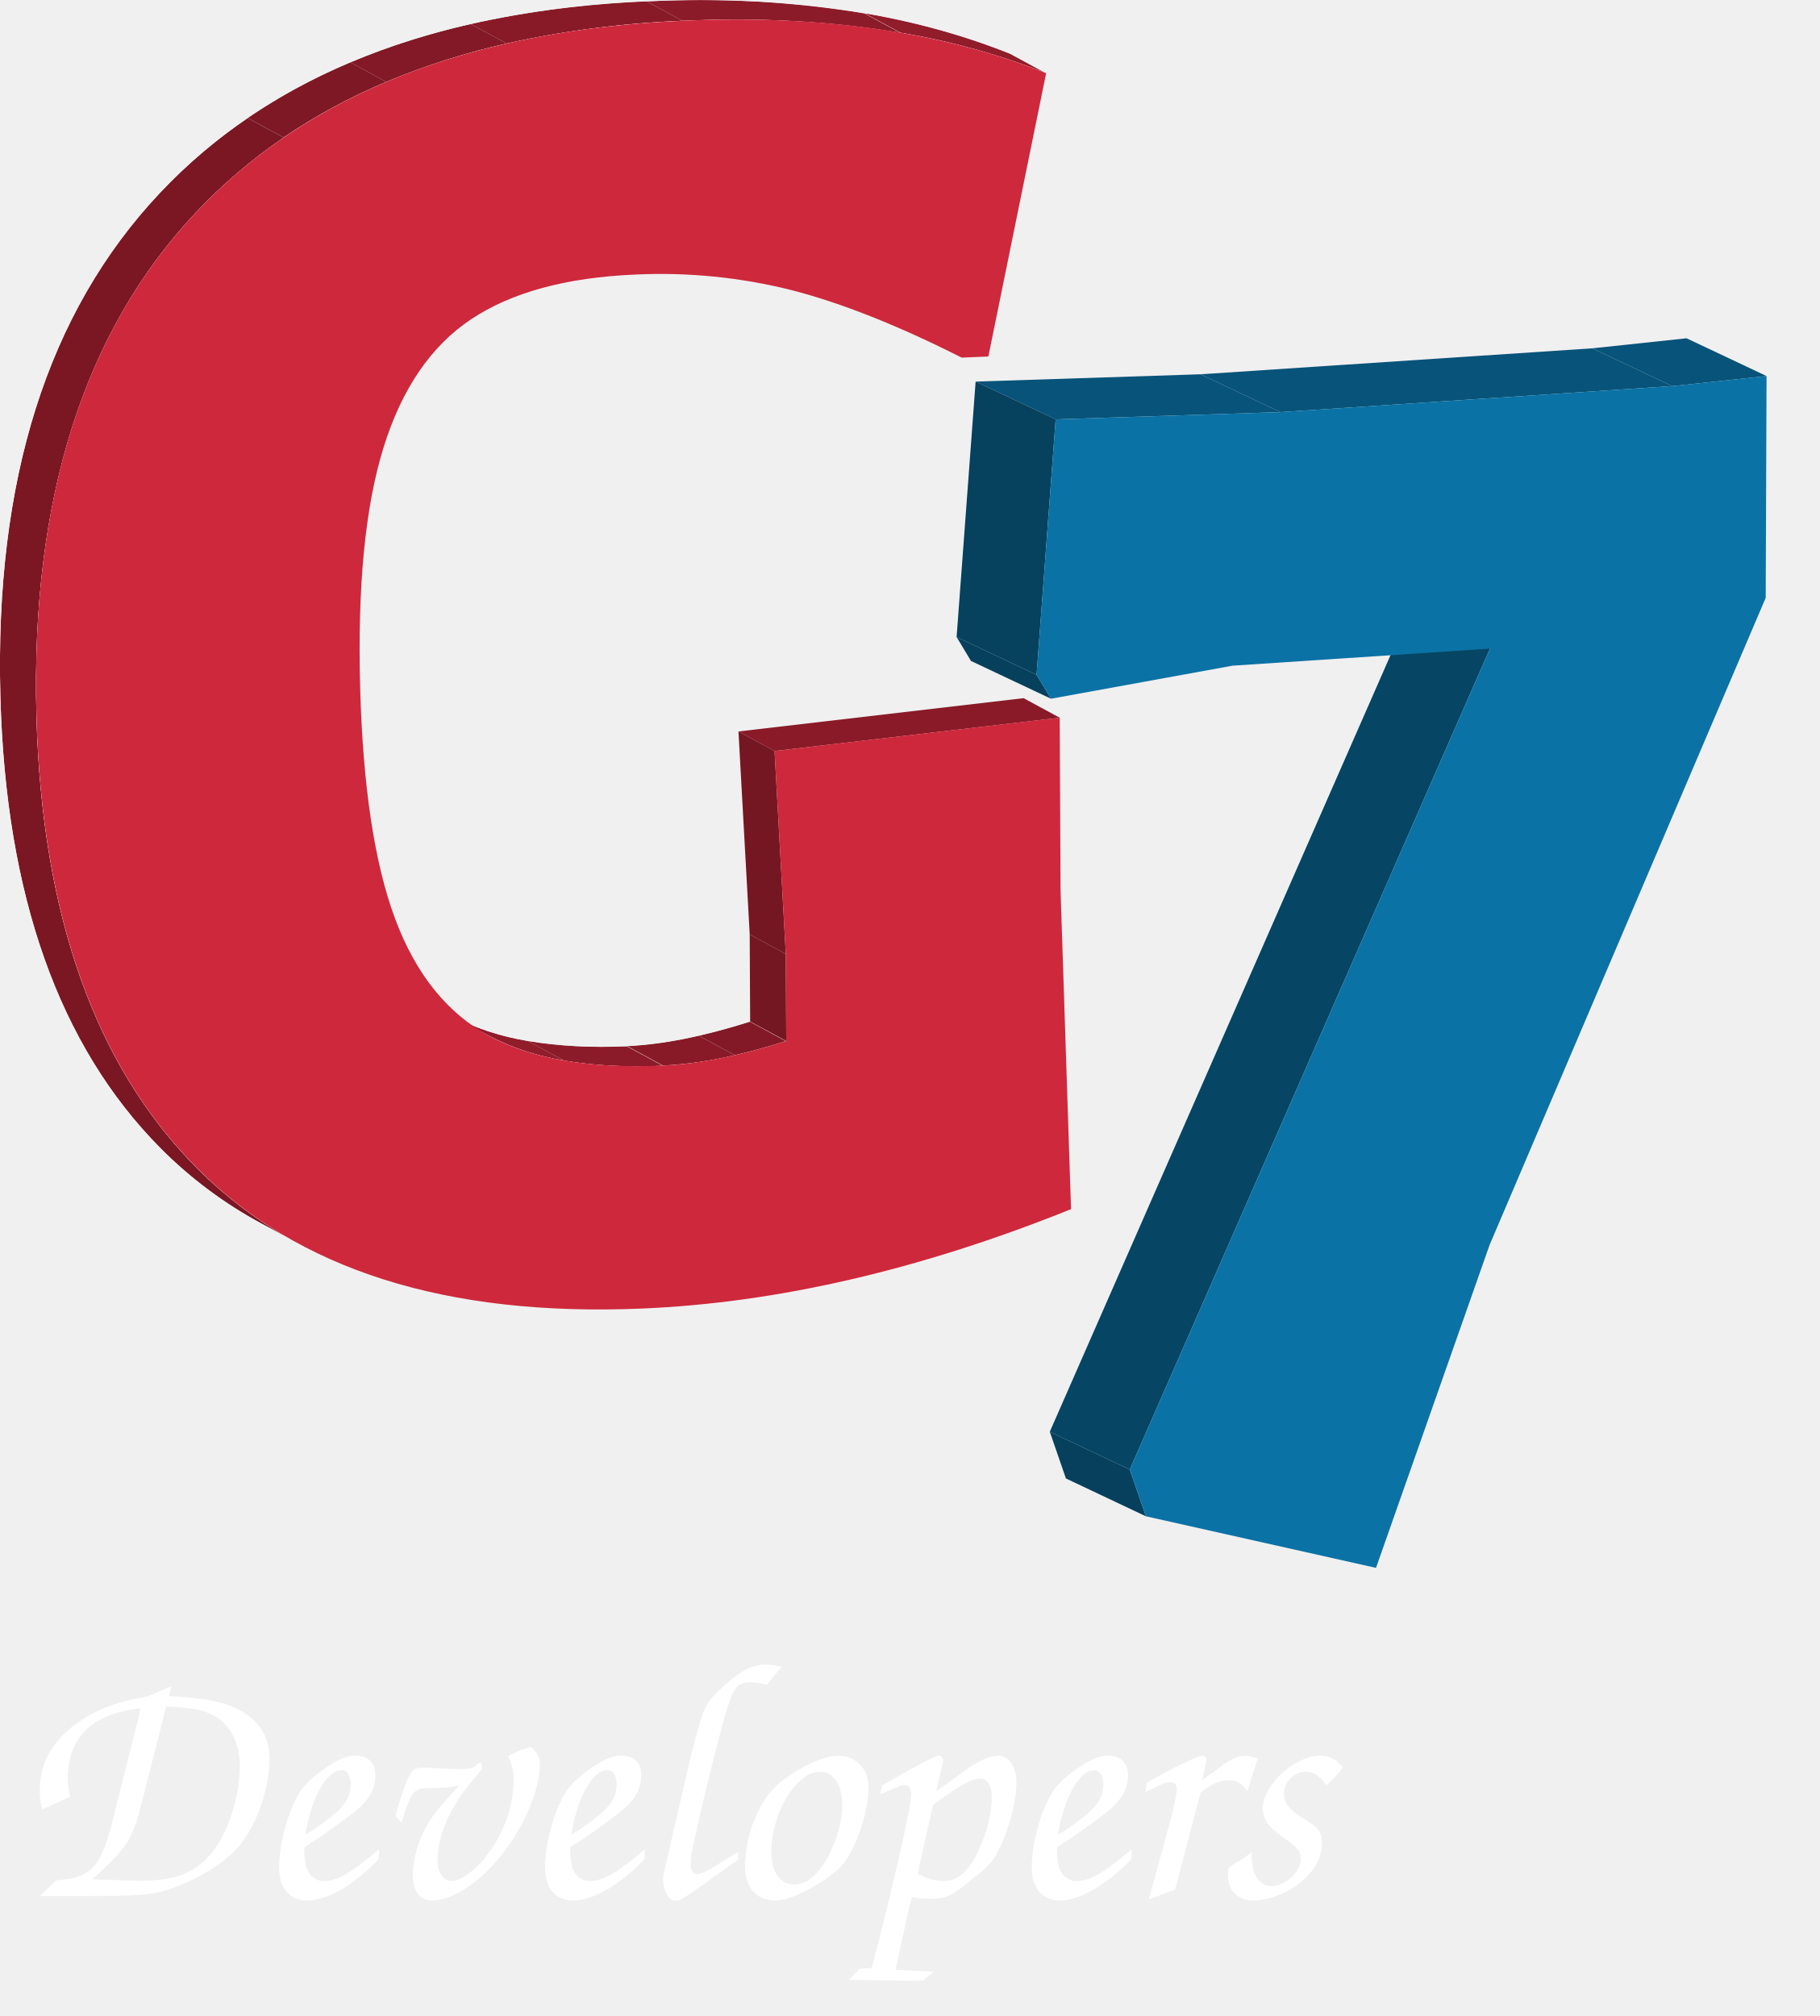
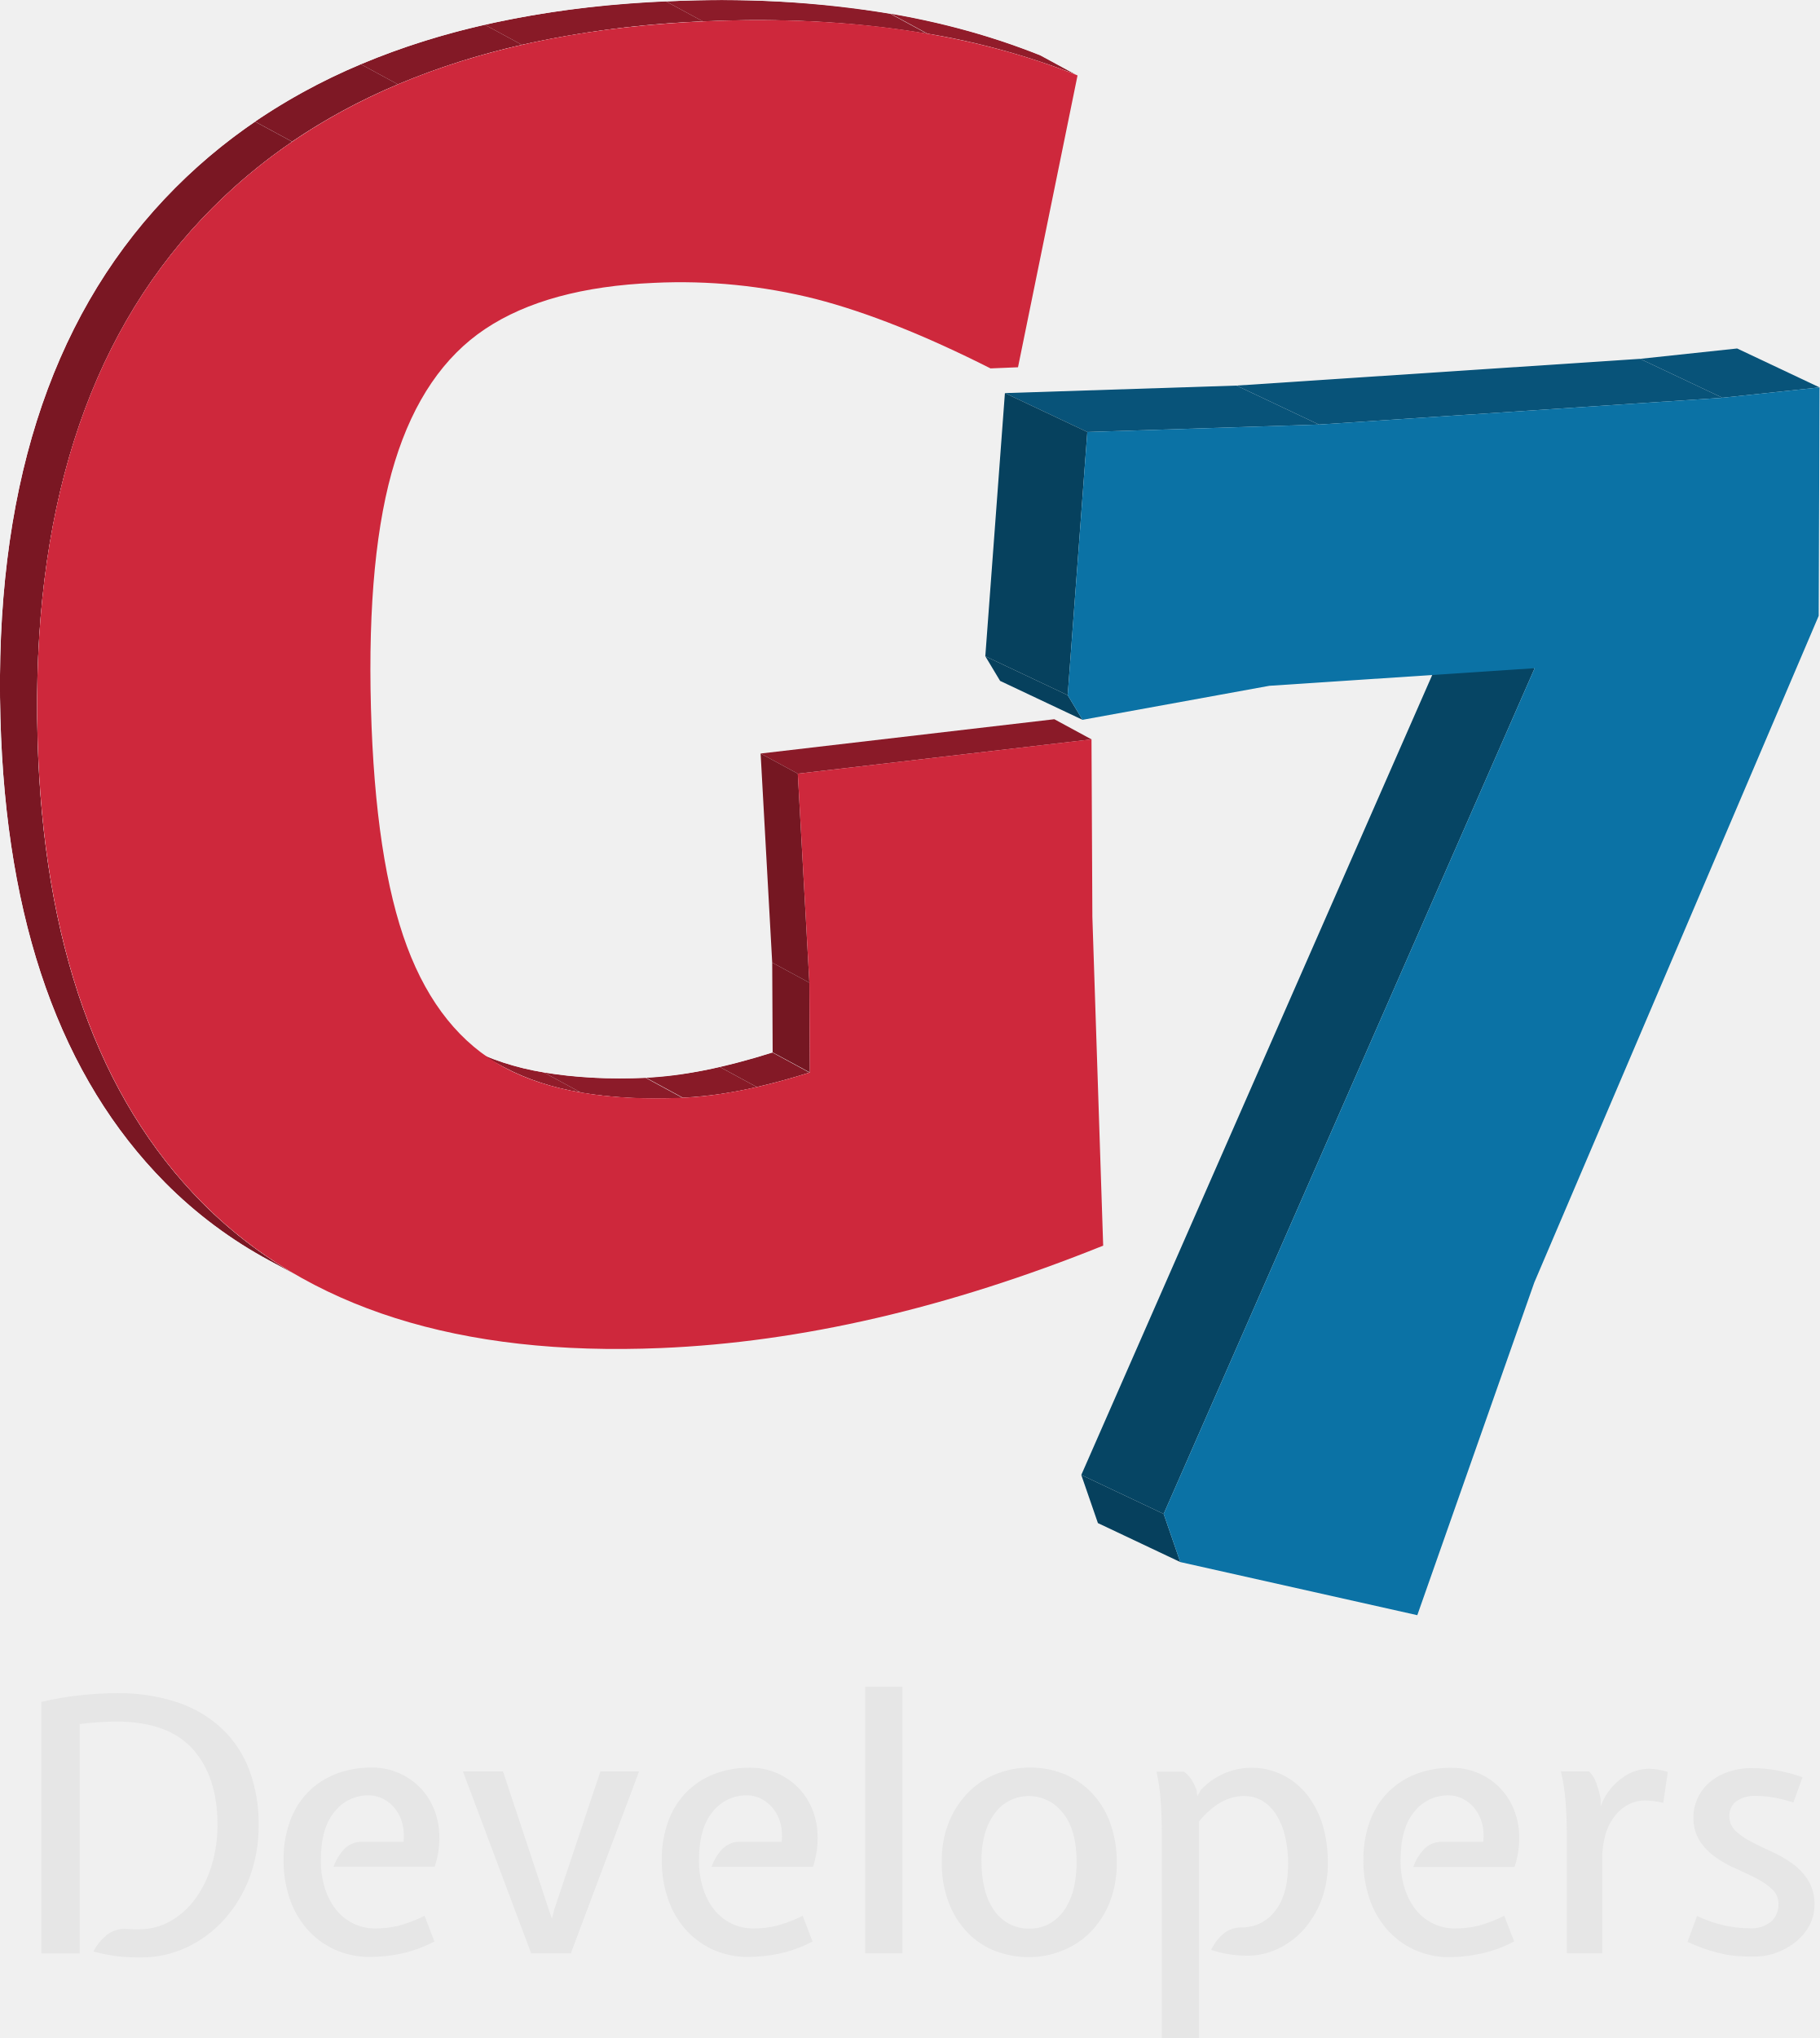
- <svg xmlns="http://www.w3.org/2000/svg" id="Capa_7" data-name="Capa 7" viewBox="0 0 409.23 453.47">
+ <svg xmlns="http://www.w3.org/2000/svg" id="logos" viewBox="0 0 397.37 444.99">
  <defs>
-     <style>.cls-1{fill:none;}.cls-2{isolation:isolate;}.cls-3{fill:#751722;}.cls-4{fill:#8a1a28;}.cls-5{clip-path:url(#clip-path);}.cls-6{fill:#911c2a;}.cls-7{fill:#8c1b29;}.cls-8{fill:#881a27;}.cls-9{fill:#831926;}.cls-10{clip-path:url(#clip-path-2);}.cls-11{fill:#7a1723;}.cls-12{fill:#7e1825;}.cls-13{fill:#ce283c;}.cls-14{fill:#085379;}.cls-15{fill:#06405d;}.cls-16{fill:#064564;}.cls-17{fill:#06415e;}.cls-18{fill:#0b72a5;}.cls-19{font-size:76.78px;font-family:"Expletus Sans", cursive;font-weight:500;fill:white}</style>
+     <style>.cls-1{fill:none;}.cls-2{isolation:isolate;}.cls-3{fill:#751722;}.cls-4{fill:#8a1a28;}.cls-5{clip-path:url(#clip-path);}.cls-6{fill:#911c2a;}.cls-7{fill:#8c1b29;}.cls-8{fill:#881a27;}.cls-9{fill:#831926;}.cls-10{clip-path:url(#clip-path-2);}.cls-11{fill:#7a1723;}.cls-12{fill:#7e1825;}.cls-13{fill:#ce283c;}.cls-14{fill:#085379;}.cls-15{fill:#06405d;}.cls-16{fill:#064564;}.cls-17{fill:#06415e;}.cls-18{fill:#0b72a5;}.cls-19{fill:#e6e6e6;}</style>
    <clipPath id="clip-path" transform="translate(-477.21 -155.66)">
      <path class="cls-1" d="M587.32,388.72l-8.11-4.39Q593.45,392,618,391q12.08-.51,27.91-5.52l8.12,4.4q-15.84,5-27.92,5.52Q601.58,396.39,587.32,388.72Z" />
    </clipPath>
    <clipPath id="clip-path-2" transform="translate(-477.21 -155.66)">
      <path class="cls-1" d="M544.19,435.31l-8.11-4.39a96.49,96.49,0,0,1-22.78-17q-34.2-34.5-36-101.52-2-73.1,35.81-113.27t110.23-43.2q46.59-2,81.06,11.83l8.12,4.4Q678,158.35,631.47,160.3,559,163.36,521.23,203.5T485.42,316.77q1.81,67,36,101.52A96.6,96.6,0,0,0,544.19,435.31Z" />
    </clipPath>
  </defs>
  <g class="cls-2">
    <polygon class="cls-3" points="176.86 234.17 168.74 229.78 168.64 210.18 176.76 214.57 176.86 234.17" />
    <polygon class="cls-4" points="174.23 168.93 166.11 164.53 230.25 157.04 238.37 161.44 174.23 168.93" />
    <polygon class="cls-3" points="176.76 214.57 168.64 210.18 166.11 164.53 174.23 168.93 176.76 214.57" />
    <g class="cls-2">
      <g class="cls-5">
        <g class="cls-2">
          <path class="cls-6" d="M587.32,388.72l-8.11-4.39a54.84,54.84,0,0,0,16.73,5.47l8.11,4.4a54.66,54.66,0,0,1-16.73-5.48" transform="translate(-477.21 -155.66)" />
          <path class="cls-7" d="M604.05,394.2l-8.11-4.4A105.34,105.34,0,0,0,618,391h.19l8.12,4.4h-.2a106.1,106.1,0,0,1-22.1-1.15" transform="translate(-477.21 -155.66)" />
          <path class="cls-8" d="M626.35,395.34l-8.12-4.4a91.74,91.74,0,0,0,16.14-2.33l8.12,4.4a91.88,91.88,0,0,1-16.14,2.33" transform="translate(-477.21 -155.66)" />
          <path class="cls-9" d="M642.49,393l-8.12-4.4q5.52-1.26,11.58-3.18l8.12,4.4Q648,391.75,642.49,393" transform="translate(-477.21 -155.66)" />
        </g>
      </g>
    </g>
    <g class="cls-2">
      <g class="cls-10">
        <g class="cls-2">
          <path class="cls-11" d="M544.19,435.31l-8.11-4.39a96.49,96.49,0,0,1-22.78-17q-34.2-34.5-36-101.52-2-73.1,35.81-113.27a119.22,119.22,0,0,1,19.8-16.91l8.12,4.39a120.24,120.24,0,0,0-19.81,16.92q-37.77,40.16-35.81,113.27,1.81,67,36,101.52a96.6,96.6,0,0,0,22.77,17" transform="translate(-477.21 -155.66)" />
          <path class="cls-12" d="M541,186.58l-8.12-4.39A131.83,131.83,0,0,1,556,169.68l8.11,4.4A132.37,132.37,0,0,0,541,186.58" transform="translate(-477.21 -155.66)" />
          <path class="cls-9" d="M564.11,174.08l-8.11-4.4a161.29,161.29,0,0,1,27.08-8.62l8.11,4.39a161.89,161.89,0,0,0-27.08,8.63" transform="translate(-477.21 -155.66)" />
          <path class="cls-8" d="M591.19,165.45l-8.11-4.39a221.78,221.78,0,0,1,39.53-5.12l8.11,4.39a223.87,223.87,0,0,0-39.53,5.12" transform="translate(-477.21 -155.66)" />
          <path class="cls-7" d="M630.72,160.33l-8.11-4.39.74,0a228.46,228.46,0,0,1,48.28,2.73l8.12,4.4a228.5,228.5,0,0,0-48.28-2.73l-.75,0" transform="translate(-477.21 -155.66)" />
          <path class="cls-6" d="M679.75,163l-8.12-4.4a162.08,162.08,0,0,1,32.78,9.1l8.12,4.4a161.44,161.44,0,0,0-32.78-9.1" transform="translate(-477.21 -155.66)" />
        </g>
      </g>
    </g>
    <path class="cls-13" d="M651.44,324.59l64.14-7.5.19,38.76,2.36,71.79Q667.3,448.09,621.59,450q-66,2.78-100.17-31.71t-36-101.52q-2-73.11,35.81-113.27t110.24-43.2q46.57-2,81.06,11.83l-13,63.72-6,.25q-21.46-10.84-38.19-15.16a120.7,120.7,0,0,0-35.29-3.52q-23.28,1-36.86,10.05T563.46,256.4q-6.16,19.86-5.24,53.82.91,33.51,7.89,52.16t21.21,26.34q14.25,7.68,38.83,6.63,12.09-.51,27.92-5.52l-.1-19.6Z" transform="translate(-477.21 -155.66)" />
  </g>
  <g class="cls-2">
    <polygon class="cls-14" points="376.16 86.85 358.17 78.35 379.37 76.09 397.37 84.59 376.16 86.85" />
    <polygon class="cls-15" points="257.76 341.07 239.77 332.56 236.14 322.05 254.13 330.56 257.76 341.07" />
    <polygon class="cls-16" points="254.13 330.56 236.14 322.05 317.16 137.4 335.15 145.9 254.13 330.56" />
    <polygon class="cls-14" points="288.04 92.7 270.04 84.19 358.17 78.35 376.16 86.85 288.04 92.7" />
    <polygon class="cls-15" points="236.41 157.17 218.41 148.67 215.18 143.29 233.17 151.79 236.41 157.17" />
    <polygon class="cls-14" points="237.46 94.33 219.46 85.83 270.04 84.19 288.04 92.7 237.46 94.33" />
    <polygon class="cls-17" points="233.17 151.79 215.18 143.29 219.46 85.83 237.46 94.33 233.17 151.79" />
    <polygon class="cls-18" points="237.46 94.33 288.04 92.7 376.16 86.85 397.37 84.59 397.18 134.47 335.07 280.03 309.52 352.67 257.76 341.07 254.13 330.56 335.15 145.9 277.22 149.74 236.41 157.17 233.17 151.79 237.46 94.33" />
  </g>
-   <text class="cls-19" transform="translate(2.35 426.49)">Developers</text>
+   <path class="cls-19" d="M507.82,583.07a46.77,46.77,0,0,1-4.69-.23,39.54,39.54,0,0,1-5.52-1.08,11.37,11.37,0,0,1,2.8-3.51,6.18,6.18,0,0,1,4.57-1.4c.56,0,1,.07,1.34.07h1.11a14,14,0,0,0,7.11-1.84,17.66,17.66,0,0,0,5.45-5,24.32,24.32,0,0,0,3.49-7.28,30.18,30.18,0,0,0,1.23-8.67q0-10.56-5.41-16.57t-16.7-6c-1.39,0-2.77.06-4.15.16s-2.66.23-3.84.38v50.07h-8.37v-54.9a64,64,0,0,1,8.56-1.46,75.4,75.4,0,0,1,7.8-.46,41.1,41.1,0,0,1,13.2,1.95,26.73,26.73,0,0,1,9.76,5.69,24.1,24.1,0,0,1,6.06,9.06,33.21,33.21,0,0,1,2.07,12.09,31.77,31.77,0,0,1-2,11.52,28.71,28.71,0,0,1-5.57,9.17,25.69,25.69,0,0,1-8.21,6.07A23.49,23.49,0,0,1,507.82,583.07Z" transform="translate(-477.21 -155.66)" />
+   <path class="cls-19" d="M556.42,557.81h8.91a11,11,0,0,0-.23-3.92,8.52,8.52,0,0,0-1.54-3.22,7.81,7.81,0,0,0-2.57-2.19,6.91,6.91,0,0,0-3.34-.81,9.26,9.26,0,0,0-7.37,3.57q-3,3.57-3,10.56a20.06,20.06,0,0,0,.88,6.14,14.47,14.47,0,0,0,2.46,4.72,10.92,10.92,0,0,0,3.76,3,10.64,10.64,0,0,0,4.72,1.07,21.76,21.76,0,0,0,5.07-.57,31.84,31.84,0,0,0,5.76-2.19l2.15,5.6a28.74,28.74,0,0,1-7.41,2.69,33.62,33.62,0,0,1-6.49.69,18.39,18.39,0,0,1-8.06-1.69,17.74,17.74,0,0,1-6-4.57,19.75,19.75,0,0,1-3.73-6.72,25.87,25.87,0,0,1-1.26-8.13,24.39,24.39,0,0,1,1.38-8.45,17.77,17.77,0,0,1,3.91-6.37,17.42,17.42,0,0,1,6.07-4,20.91,20.91,0,0,1,7.83-1.42,14.53,14.53,0,0,1,12.33,6.49,15.5,15.5,0,0,1,2.41,6.87,19.74,19.74,0,0,1-.92,8.3H550.05a11,11,0,0,1,2.34-3.88A5.29,5.29,0,0,1,556.42,557.81Z" transform="translate(-477.21 -155.66)" />
+   <path class="cls-19" d="M601.88,582.15H593.2l-14.89-39.7h8.75l10.67,32.17.54-2.07,10.06-30.1h8.44Z" transform="translate(-477.21 -155.66)" />
+   <path class="cls-19" d="M639,557.81h8.91a10.82,10.82,0,0,0-.23-3.92,8.66,8.66,0,0,0-1.53-3.22,7.94,7.94,0,0,0-2.58-2.19,6.88,6.88,0,0,0-3.34-.81,9.28,9.28,0,0,0-7.37,3.57q-3,3.57-3,10.56a20.06,20.06,0,0,0,.88,6.14,14.47,14.47,0,0,0,2.46,4.72,11,11,0,0,0,3.76,3,10.64,10.64,0,0,0,4.72,1.07,21.76,21.76,0,0,0,5.07-.57,31.29,31.29,0,0,0,5.76-2.19l2.15,5.6a28.74,28.74,0,0,1-7.41,2.69,33.62,33.62,0,0,1-6.49.69,18.39,18.39,0,0,1-8.06-1.69,17.84,17.84,0,0,1-6-4.57A19.56,19.56,0,0,1,623,570a25.59,25.59,0,0,1-1.27-8.13,24.39,24.39,0,0,1,1.38-8.45,17.79,17.79,0,0,1,3.92-6.37,17.47,17.47,0,0,1,6.06-4,21,21,0,0,1,7.83-1.42,14.53,14.53,0,0,1,12.33,6.49,15.63,15.63,0,0,1,2.42,6.87,19.9,19.9,0,0,1-.92,8.3H632.59a11.12,11.12,0,0,1,2.34-3.88A5.31,5.31,0,0,1,639,557.81Z" transform="translate(-477.21 -155.66)" />
+   <path class="cls-19" d="M674.29,523.94v58.21h-8.14V523.94Z" transform="translate(-477.21 -155.66)" />
+   <path class="cls-19" d="M682.88,562.26a22.48,22.48,0,0,1,1.73-9.18,19.88,19.88,0,0,1,4.46-6.45,17.5,17.5,0,0,1,6.14-3.8A20,20,0,0,1,702,541.6a19.45,19.45,0,0,1,8,1.58,17.78,17.78,0,0,1,6,4.34,18.8,18.8,0,0,1,3.8,6.56,25,25,0,0,1,1.3,8.18,23.11,23.11,0,0,1-1.57,8.83,19.65,19.65,0,0,1-4.22,6.49,18.07,18.07,0,0,1-6.11,4A19.27,19.27,0,0,1,702,583a20.59,20.59,0,0,1-7.41-1.34,16.66,16.66,0,0,1-6.06-4,19.41,19.41,0,0,1-4.11-6.52A24,24,0,0,1,682.88,562.26Zm8.68,0a23.23,23.23,0,0,0,.69,5.87,14,14,0,0,0,2,4.57,9.64,9.64,0,0,0,3.3,3,9.08,9.08,0,0,0,4.41,1.07,8.82,8.82,0,0,0,4.57-1.15,9.92,9.92,0,0,0,3.27-3.15,14.5,14.5,0,0,0,1.92-4.61,24.27,24.27,0,0,0,.61-5.6q0-7.07-3-10.75a9.35,9.35,0,0,0-11.51-2.76,9.3,9.3,0,0,0-3.31,2.76,14.09,14.09,0,0,0-2.22,4.53A21.62,21.62,0,0,0,691.56,562.26Z" transform="translate(-477.21 -155.66)" />
+   <path class="cls-19" d="M767.19,562.49a22.32,22.32,0,0,1-1.45,8.18,20.59,20.59,0,0,1-3.88,6.37,17.66,17.66,0,0,1-5.61,4.15,15.36,15.36,0,0,1-6.56,1.49,27.09,27.09,0,0,1-3.77-.27,23.57,23.57,0,0,1-4.22-1,10.7,10.7,0,0,1,2.69-3.53,6.07,6.07,0,0,1,4.07-1.37A9,9,0,0,0,755.6,573q2.91-3.48,2.92-10.53a24.34,24.34,0,0,0-.66-5.82A15.32,15.32,0,0,0,756,552a9.46,9.46,0,0,0-3-3.07,7.82,7.82,0,0,0-4.18-1.11q-5.14,0-9.76,5.53v47.3h-8.13V556q0-4.38-.27-7.6a42.35,42.35,0,0,0-.89-5.91h6a6.92,6.92,0,0,1,1.61,1.69,11.48,11.48,0,0,1,1.16,2.38l.15,1.3.77-1.38a15.21,15.21,0,0,1,10.75-4.84,15.57,15.57,0,0,1,7.22,1.62,15.86,15.86,0,0,1,5.33,4.41,20.07,20.07,0,0,1,3.34,6.61A28.22,28.22,0,0,1,767.19,562.49Z" transform="translate(-477.21 -155.66)" />
+   <path class="cls-19" d="M792.23,557.81h8.9a10.82,10.82,0,0,0-.23-3.92,8.66,8.66,0,0,0-1.53-3.22,7.94,7.94,0,0,0-2.58-2.19,6.88,6.88,0,0,0-3.34-.81,9.28,9.28,0,0,0-7.37,3.57q-3,3.57-3,10.56a20.06,20.06,0,0,0,.88,6.14,14.47,14.47,0,0,0,2.46,4.72,11,11,0,0,0,3.76,3,10.64,10.64,0,0,0,4.72,1.07,21.76,21.76,0,0,0,5.07-.57,31.29,31.29,0,0,0,5.76-2.19l2.15,5.6a28.74,28.74,0,0,1-7.41,2.69A33.62,33.62,0,0,1,794,583a18.39,18.39,0,0,1-8.06-1.69,17.84,17.84,0,0,1-6-4.57,19.56,19.56,0,0,1-3.72-6.72,25.59,25.59,0,0,1-1.27-8.13,24.39,24.39,0,0,1,1.38-8.45,17.79,17.79,0,0,1,3.92-6.37,17.47,17.47,0,0,1,6.06-4,21,21,0,0,1,7.83-1.42,14.53,14.53,0,0,1,12.33,6.49,15.63,15.63,0,0,1,2.42,6.87,19.9,19.9,0,0,1-.92,8.3H785.85a11.27,11.27,0,0,1,2.34-3.88A5.32,5.32,0,0,1,792.23,557.81Z" transform="translate(-477.21 -155.66)" />
+   <path class="cls-19" d="M818.1,542.45h6.14a6.86,6.86,0,0,1,1.62,2.61,28.79,28.79,0,0,1,.92,3.38V550l.69-1.53a13,13,0,0,1,4.22-4.76,9.77,9.77,0,0,1,5.61-1.85,14.23,14.23,0,0,1,4.14.7l-1,6.75a19.07,19.07,0,0,0-3.91-.53,8,8,0,0,0-3.53.8,9,9,0,0,0-3,2.42,11.83,11.83,0,0,0-2.11,4,19,19,0,0,0-.77,5.72v20.43h-7.75V555.66c0-2.2-.09-4.46-.27-6.76A44,44,0,0,0,818.1,542.45Z" transform="translate(-477.21 -155.66)" />
+   <path class="cls-19" d="M845.74,579.69l2.08-5.68a28.52,28.52,0,0,0,6,2.07,25.66,25.66,0,0,0,5.34.61,6.87,6.87,0,0,0,4.88-1.49,5,5,0,0,0,1.57-3.73,4.35,4.35,0,0,0-1.38-3.3,15.33,15.33,0,0,0-3.46-2.38c-1.38-.71-2.87-1.42-4.45-2.11a24.48,24.48,0,0,1-4.45-2.5,12.92,12.92,0,0,1-3.46-3.57,9.4,9.4,0,0,1-1.38-5.26,9.65,9.65,0,0,1,.77-3.72,10.15,10.15,0,0,1,2.34-3.42,12,12,0,0,1,4-2.49,15.46,15.46,0,0,1,5.72-1,31.6,31.6,0,0,1,5,.42,37.55,37.55,0,0,1,6,1.57l-2,5.53a31.64,31.64,0,0,0-4.56-1.15,24.78,24.78,0,0,0-3.73-.31,7,7,0,0,0-4.07,1.12,3.79,3.79,0,0,0-1.61,3.34,4.25,4.25,0,0,0,1.38,3.22,14.8,14.8,0,0,0,3.46,2.38q2.07,1.08,4.45,2.15a26,26,0,0,1,4.45,2.57,13.36,13.36,0,0,1,3.46,3.65,9.8,9.8,0,0,1,1.38,5.38,9.36,9.36,0,0,1-1.07,4.41,11.74,11.74,0,0,1-2.92,3.57,14.29,14.29,0,0,1-4.22,2.42,14,14,0,0,1-4.92.88c-1,0-2,0-3.07-.07a23.44,23.44,0,0,1-3.38-.42,35.28,35.28,0,0,1-8.14-2.73Z" transform="translate(-477.21 -155.66)" />
</svg>
